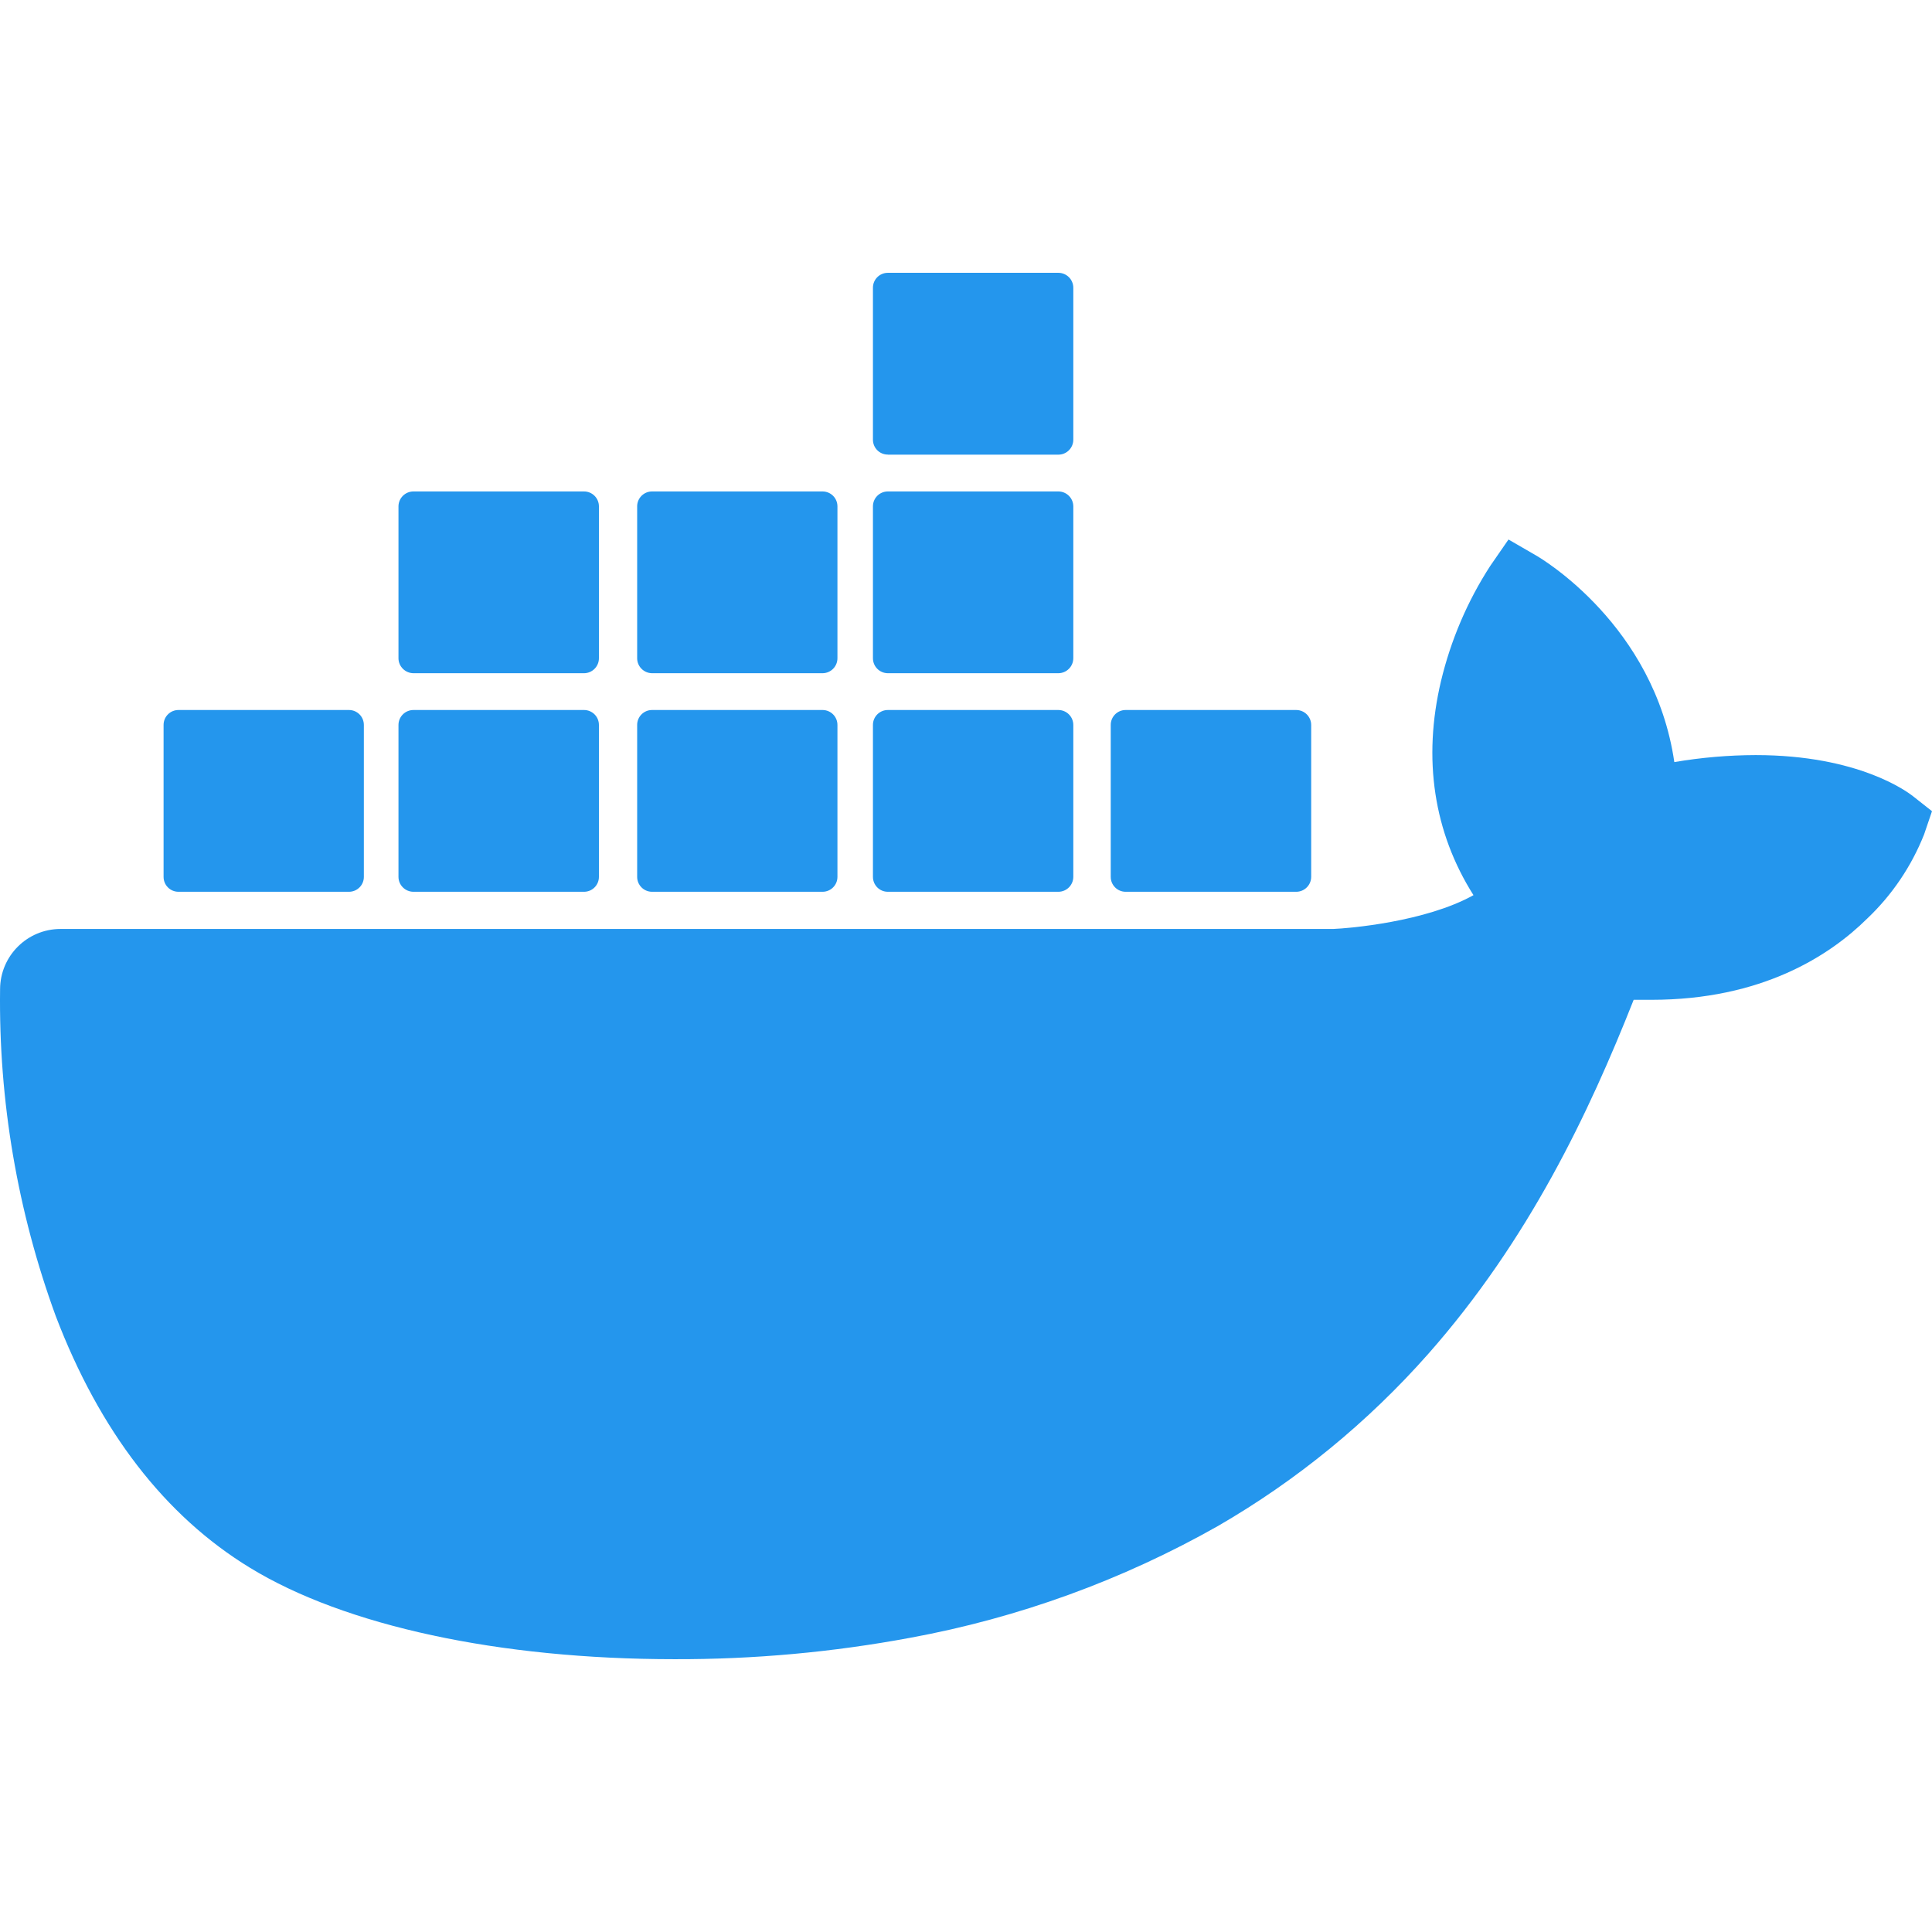
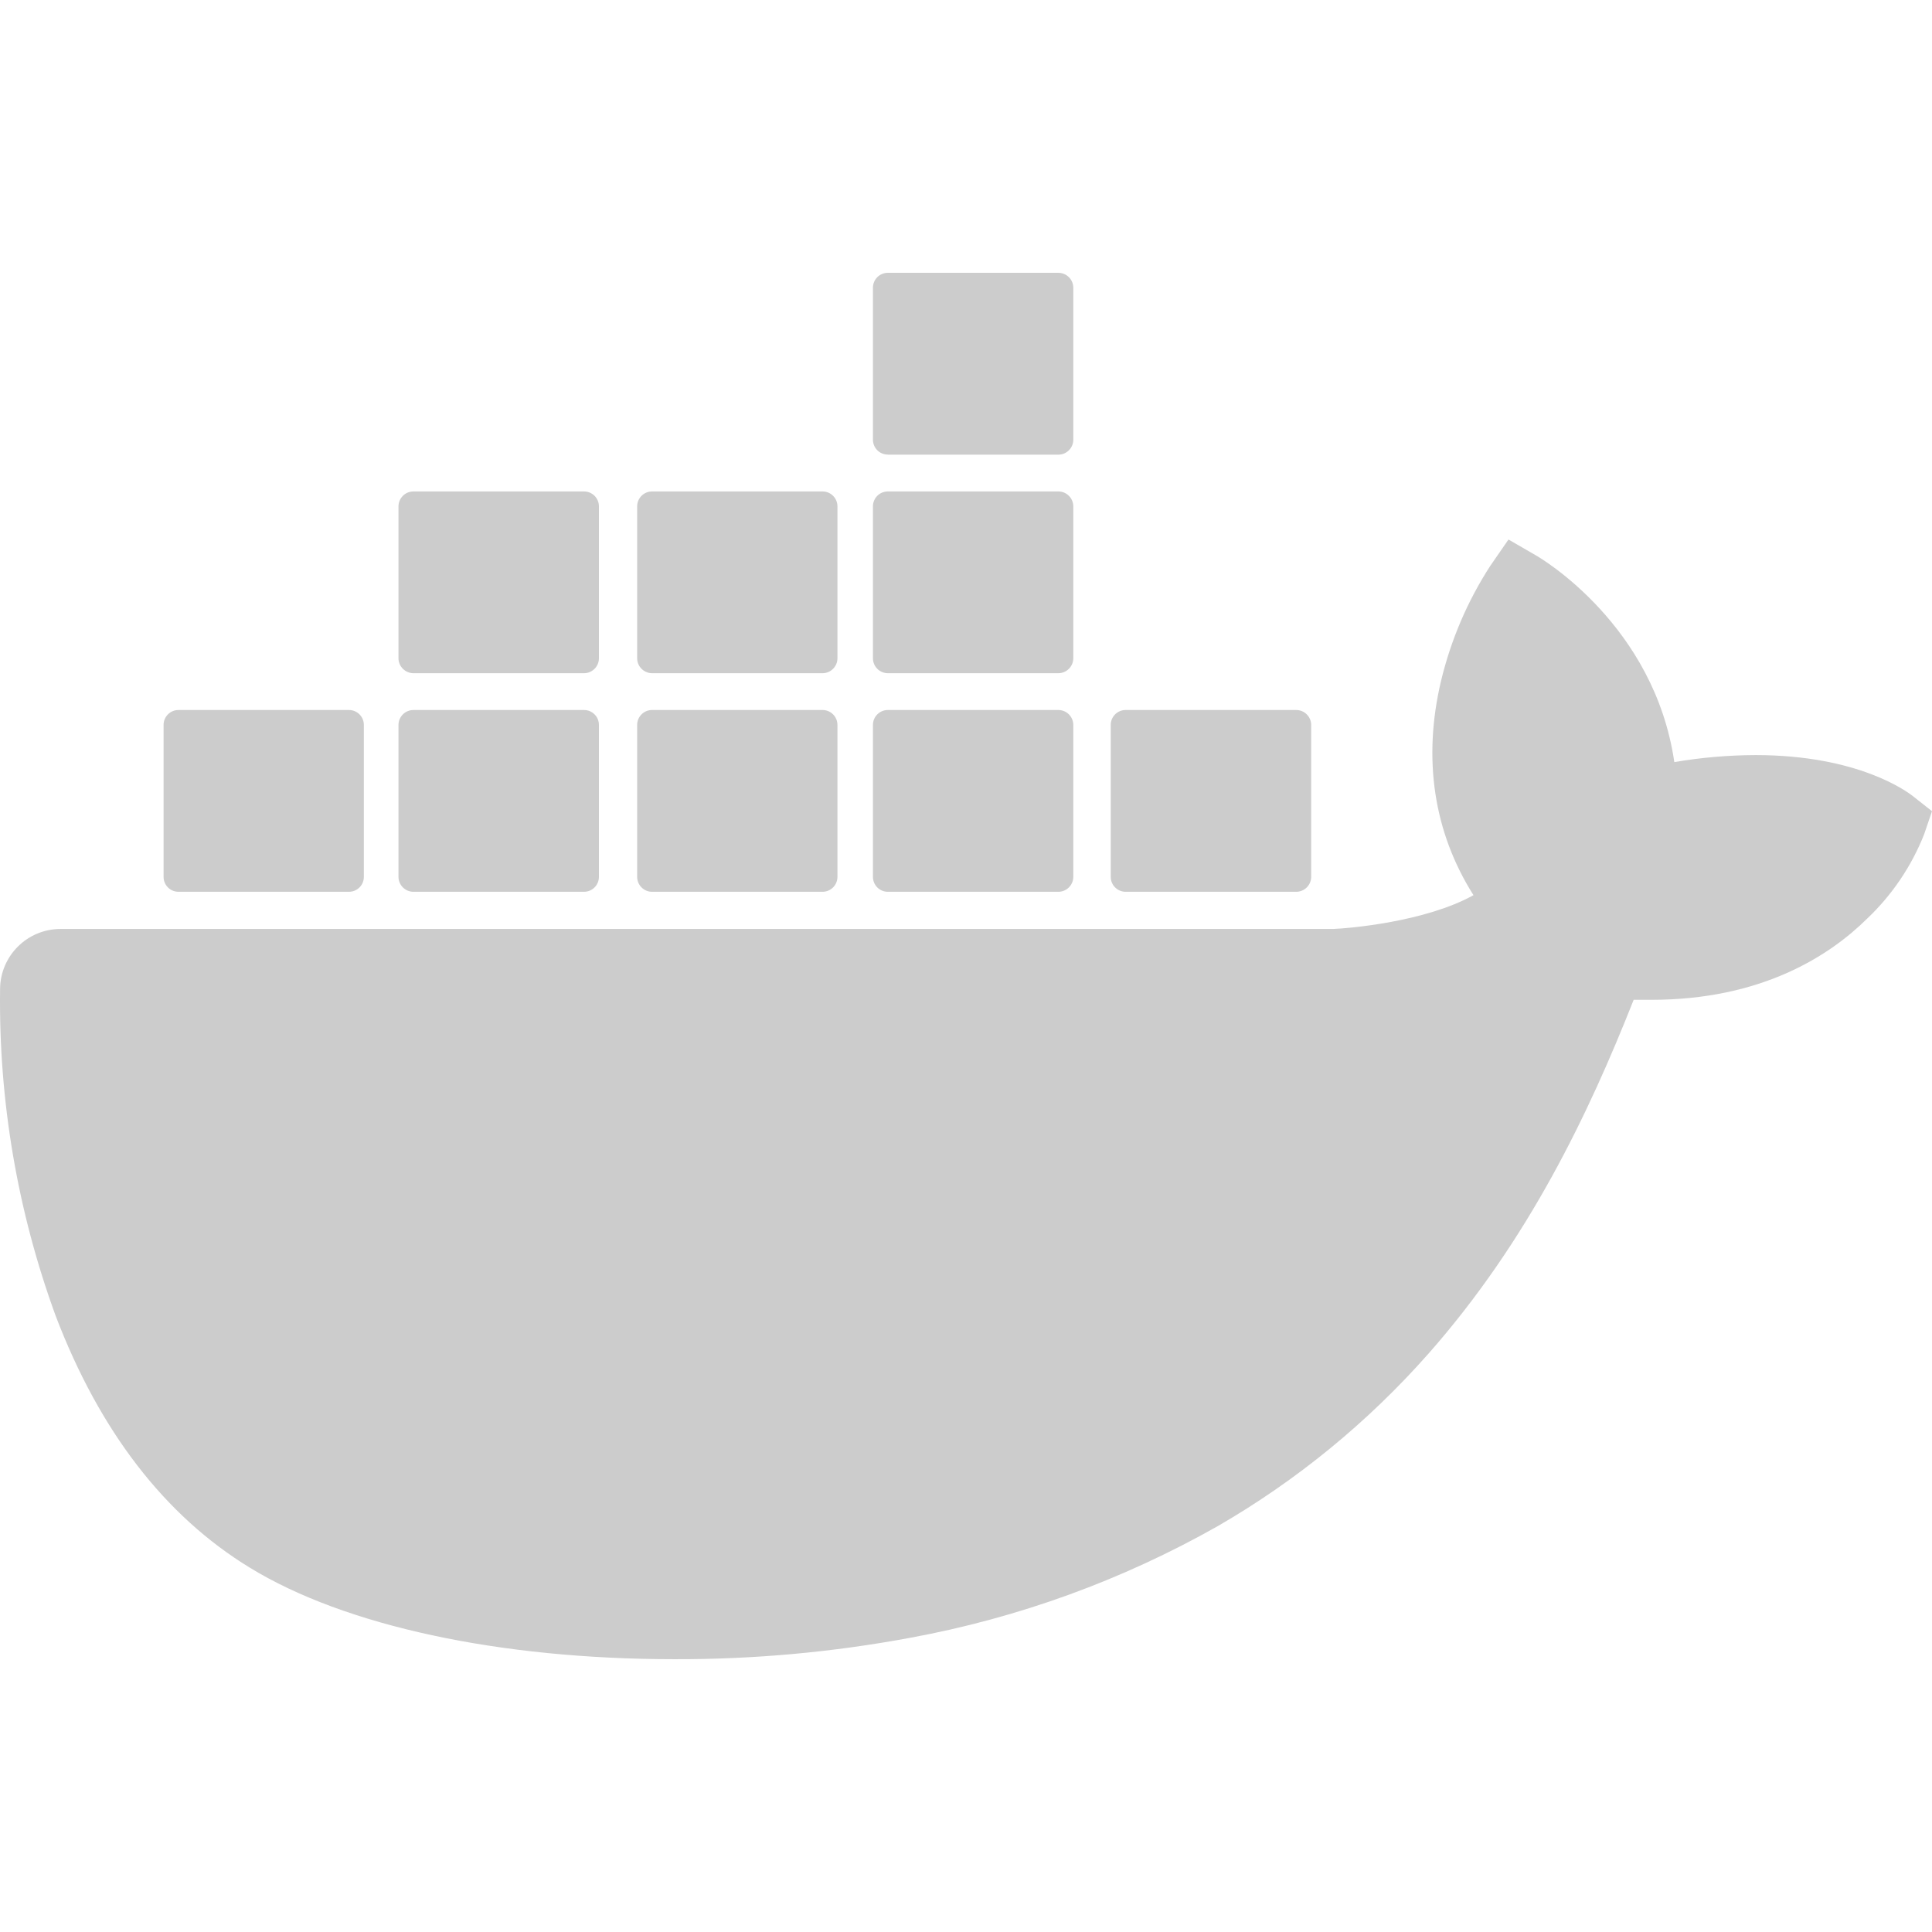
<svg xmlns="http://www.w3.org/2000/svg" viewBox="0 0 24 24">
-   <path fill="#2496ED" d="M13.983 11.078h2.119a.186.186 0 00.186-.185V9.006a.186.186 0 00-.186-.186h-2.119a.185.185 0 00-.185.185v1.888c0 .102.083.185.185.185m-2.954-5.43h2.118a.186.186 0 00.186-.186V3.574a.186.186 0 00-.186-.185h-2.118a.185.185 0 00-.185.185v1.888c0 .102.082.185.185.185m0 2.716h2.118a.187.187 0 00.186-.186V6.29a.186.186 0 00-.186-.185h-2.118a.185.185 0 00-.185.185v1.887c0 .102.082.185.185.186m-2.93 0h2.12a.186.186 0 00.184-.186V6.29a.185.185 0 00-.185-.185H8.1a.185.185 0 00-.185.185v1.887c0 .102.083.185.185.186m-2.964 0h2.119a.186.186 0 00.185-.186V6.29a.185.185 0 00-.185-.185H5.136a.186.186 0 00-.186.185v1.887c0 .102.084.185.186.186m5.893 2.715h2.118a.186.186 0 00.186-.185V9.006a.186.186 0 00-.186-.186h-2.118a.185.185 0 00-.185.185v1.888c0 .102.082.185.185.185m-2.93 0h2.12a.185.185 0 00.184-.185V9.006a.185.185 0 00-.184-.186h-2.12a.185.185 0 00-.184.185v1.888c0 .102.083.185.185.185m-2.964 0h2.119a.185.185 0 00.185-.185V9.006a.185.185 0 00-.184-.186h-2.12a.186.186 0 00-.186.186v1.887c0 .102.084.185.186.185m-2.92 0h2.12a.185.185 0 00.184-.185V9.006a.185.185 0 00-.184-.186h-2.12a.185.185 0 00-.184.185v1.888c0 .102.082.185.185.185M23.763 9.89c-.065-.051-.672-.51-1.954-.51-.338.001-.676.03-1.01.087-.248-1.7-1.653-2.53-1.716-2.566l-.344-.199-.226.327c-.284.438-.49.922-.612 1.43-.23.97-.09 1.882.403 2.661-.595.332-1.55.413-1.744.42H.751a.751.751 0 00-.75.748 11.376 11.376 0 00.692 4.062c.545 1.428 1.355 2.48 2.41 3.124 1.18.723 3.1 1.137 5.275 1.137.983.003 1.963-.086 2.93-.266a12.248 12.248 0 003.823-1.389c.98-.567 1.86-1.288 2.61-2.136 1.252-1.418 1.998-2.997 2.553-4.4h.221c1.372 0 2.215-.549 2.68-1.009.309-.293.55-.65.707-1.046l.098-.288Z" />
+   <path fill="#cccccc" d="M13.983 11.078h2.119a.186.186 0 00.186-.185V9.006a.186.186 0 00-.186-.186h-2.119a.185.185 0 00-.185.185v1.888c0 .102.083.185.185.185m-2.954-5.43h2.118a.186.186 0 00.186-.186V3.574a.186.186 0 00-.186-.185h-2.118a.185.185 0 00-.185.185v1.888c0 .102.082.185.185.185m0 2.716h2.118a.187.187 0 00.186-.186V6.29a.186.186 0 00-.186-.185h-2.118a.185.185 0 00-.185.185v1.887c0 .102.082.185.185.186m-2.93 0h2.12a.186.186 0 00.184-.186V6.29a.185.185 0 00-.185-.185H8.1a.185.185 0 00-.185.185v1.887c0 .102.083.185.185.186m-2.964 0h2.119a.186.186 0 00.185-.186V6.29a.185.185 0 00-.185-.185H5.136a.186.186 0 00-.186.185v1.887c0 .102.084.185.186.186m5.893 2.715h2.118a.186.186 0 00.186-.185V9.006a.186.186 0 00-.186-.186h-2.118a.185.185 0 00-.185.185v1.888c0 .102.082.185.185.185m-2.93 0h2.12a.185.185 0 00.184-.185V9.006a.185.185 0 00-.184-.186h-2.12a.185.185 0 00-.184.185v1.888c0 .102.083.185.185.185m-2.964 0h2.119a.185.185 0 00.185-.185V9.006a.185.185 0 00-.184-.186h-2.12a.186.186 0 00-.186.186v1.887c0 .102.084.185.186.185m-2.92 0h2.12a.185.185 0 00.184-.185V9.006a.185.185 0 00-.184-.186h-2.12a.185.185 0 00-.184.185v1.888c0 .102.082.185.185.185M23.763 9.89c-.065-.051-.672-.51-1.954-.51-.338.001-.676.03-1.01.087-.248-1.7-1.653-2.53-1.716-2.566l-.344-.199-.226.327c-.284.438-.49.922-.612 1.43-.23.97-.09 1.882.403 2.661-.595.332-1.55.413-1.744.42H.751a.751.751 0 00-.75.748 11.376 11.376 0 00.692 4.062c.545 1.428 1.355 2.48 2.41 3.124 1.18.723 3.1 1.137 5.275 1.137.983.003 1.963-.086 2.93-.266a12.248 12.248 0 003.823-1.389c.98-.567 1.86-1.288 2.61-2.136 1.252-1.418 1.998-2.997 2.553-4.4h.221c1.372 0 2.215-.549 2.68-1.009.309-.293.55-.65.707-1.046l.098-.288Z" />
</svg>
